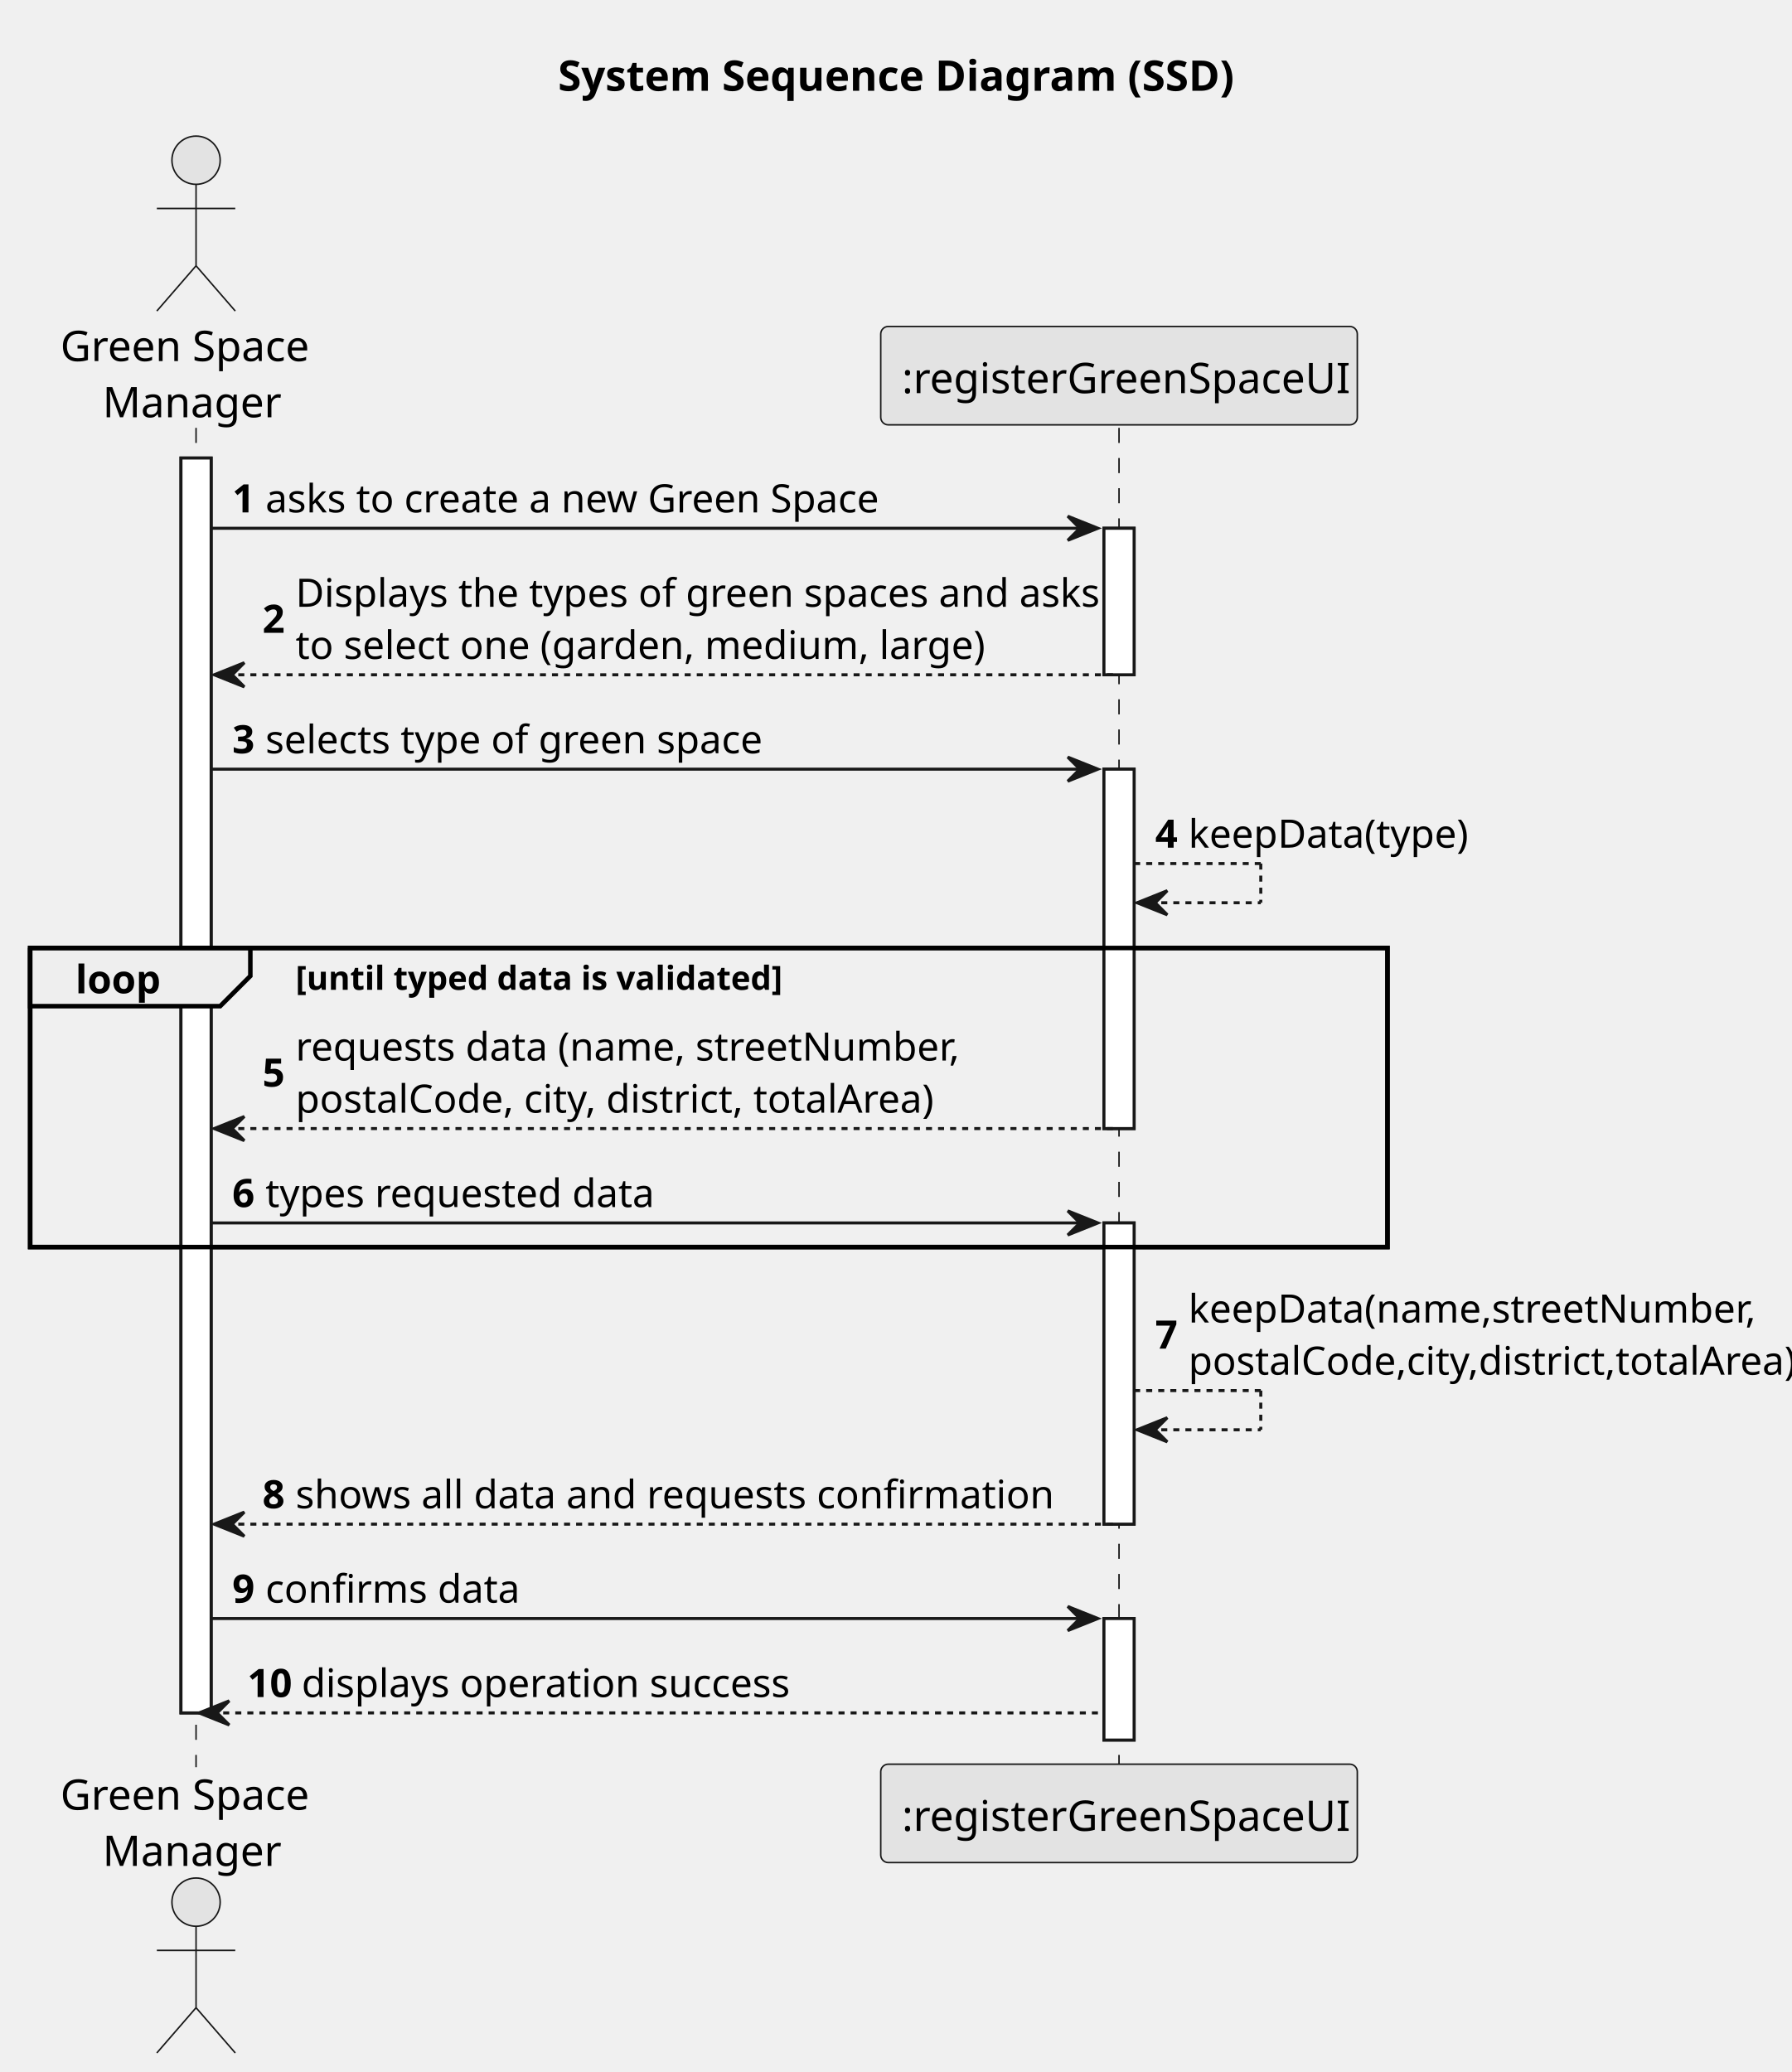
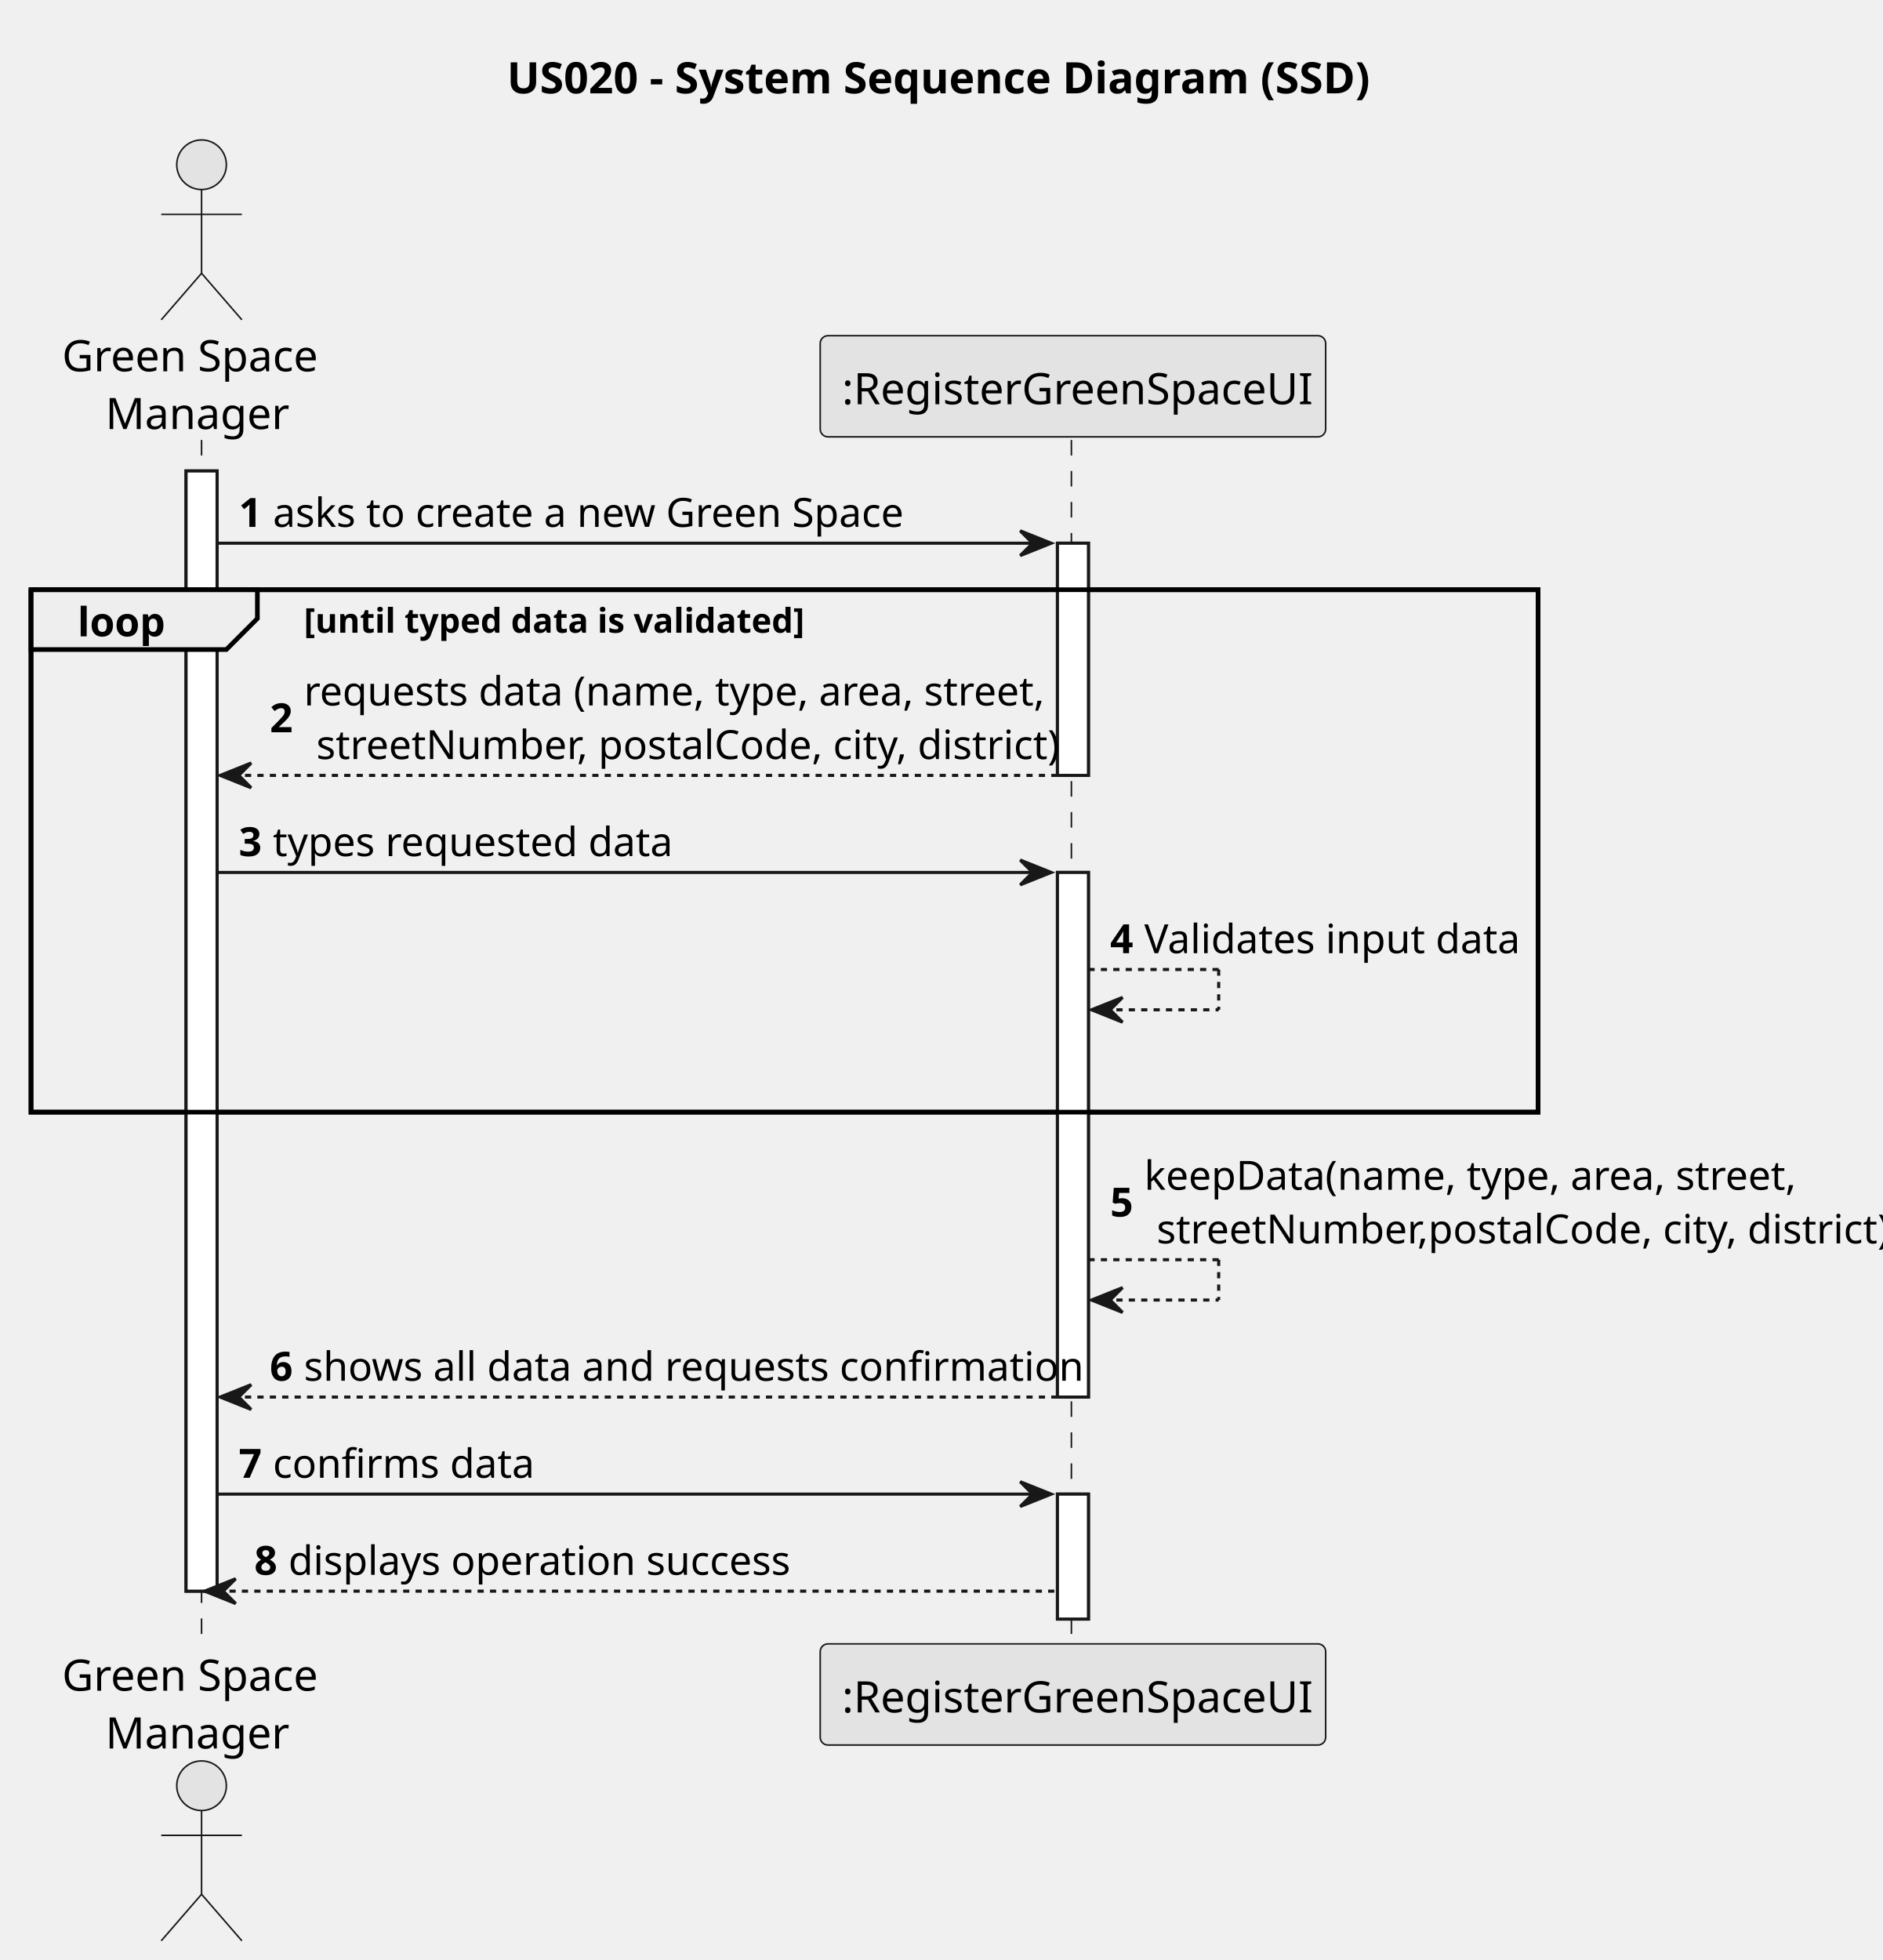
- <svg xmlns="http://www.w3.org/2000/svg" contentStyleType="text/css" height="687px" preserveAspectRatio="none" style="width:594px;height:687px;background:#FFFFFF;" version="1.1" viewBox="0 0 594 687" width="594px" zoomAndPan="magnify">
+ <svg xmlns="http://www.w3.org/2000/svg" contentStyleType="text/css" height="632px" preserveAspectRatio="none" style="width:607px;height:632px;background:#FFFFFF;" version="1.1" viewBox="0 0 607 632" width="607px" zoomAndPan="magnify">
  <defs />
  <g>
-     <text fill="#000000" font-family="sans-serif" font-size="14" font-weight="bold" lengthAdjust="spacing" textLength="228" x="185" y="30.107">System Sequence Diagram (SSD)</text>
-     <rect fill="#FFFFFF" height="416.074" style="stroke:#181818;stroke-width:1.0;" width="10" x="60" y="151.863" />
-     <rect fill="#FFFFFF" height="48.582" style="stroke:#181818;stroke-width:1.0;" width="10" x="366" y="175.154" />
-     <rect fill="#FFFFFF" height="119.164" style="stroke:#181818;stroke-width:1.0;" width="10" x="366" y="255.027" />
-     <rect fill="#FFFFFF" height="99.873" style="stroke:#181818;stroke-width:1.0;" width="10" x="366" y="405.482" />
-     <rect fill="#FFFFFF" height="40.291" style="stroke:#181818;stroke-width:1.0;" width="10" x="366" y="536.646" />
-     <rect fill="none" height="99.164" style="stroke:#000000;stroke-width:1.5;" width="450" x="10" y="314.318" />
-     <line style="stroke:#181818;stroke-width:0.5;stroke-dasharray:5.0,5.0;" x1="65" x2="65" y1="141.863" y2="585.938" />
-     <line style="stroke:#181818;stroke-width:0.5;stroke-dasharray:5.0,5.0;" x1="371" x2="371" y1="141.863" y2="585.938" />
+     <text fill="#000000" font-family="sans-serif" font-size="14" font-weight="bold" lengthAdjust="spacing" textLength="284" x="163.5" y="30.107">US020 - System Sequence Diagram (SSD)</text>
+     <rect fill="#FFFFFF" height="361.201" style="stroke:#181818;stroke-width:1.0;" width="10" x="60" y="151.863" />
+     <rect fill="#FFFFFF" height="74.873" style="stroke:#181818;stroke-width:1.0;" width="10" x="341" y="175.154" />
+     <rect fill="#FFFFFF" height="169.164" style="stroke:#181818;stroke-width:1.0;" width="10" x="341" y="281.318" />
+     <rect fill="#FFFFFF" height="40.291" style="stroke:#181818;stroke-width:1.0;" width="10" x="341" y="481.773" />
+     <rect fill="none" height="168.455" style="stroke:#000000;stroke-width:1.5;" width="486" x="10" y="190.154" />
+     <line style="stroke:#181818;stroke-width:0.5;stroke-dasharray:5.0,5.0;" x1="65" x2="65" y1="141.863" y2="531.064" />
+     <line style="stroke:#181818;stroke-width:0.5;stroke-dasharray:5.0,5.0;" x1="345.5" x2="345.5" y1="141.863" y2="531.064" />
    <text fill="#000000" font-family="sans-serif" font-size="14" lengthAdjust="spacing" textLength="84" x="20" y="119.728">Green Space</text>
    <text fill="#000000" font-family="sans-serif" font-size="14" lengthAdjust="spacing" textLength="56" x="34" y="138.35">Manager</text>
    <ellipse cx="65" cy="53.121" fill="#E3E3E3" rx="8" ry="8" style="stroke:#181818;stroke-width:0.5;" />
    <path d="M65,61.121 L65,88.121 M52,69.121 L78,69.121 M65,88.121 L52,103.121 M65,88.121 L78,103.121 " fill="none" style="stroke:#181818;stroke-width:0.5;" />
-     <text fill="#000000" font-family="sans-serif" font-size="14" lengthAdjust="spacing" textLength="84" x="20" y="600.045">Green Space</text>
-     <text fill="#000000" font-family="sans-serif" font-size="14" lengthAdjust="spacing" textLength="56" x="34" y="618.666">Manager</text>
-     <ellipse cx="65" cy="630.68" fill="#E3E3E3" rx="8" ry="8" style="stroke:#181818;stroke-width:0.5;" />
-     <path d="M65,638.68 L65,665.68 M52,646.68 L78,646.68 M65,665.68 L52,680.68 M65,665.68 L78,680.68 " fill="none" style="stroke:#181818;stroke-width:0.5;" />
-     <rect fill="#E3E3E3" height="32.621" rx="2.5" ry="2.5" style="stroke:#181818;stroke-width:0.5;" width="158" x="292" y="108.242" />
-     <text fill="#000000" font-family="sans-serif" font-size="14" lengthAdjust="spacing" textLength="144" x="299" y="130.35">:registerGreenSpaceUI</text>
-     <rect fill="#E3E3E3" height="32.621" rx="2.5" ry="2.5" style="stroke:#181818;stroke-width:0.5;" width="158" x="292" y="584.938" />
-     <text fill="#000000" font-family="sans-serif" font-size="14" lengthAdjust="spacing" textLength="144" x="299" y="607.045">:registerGreenSpaceUI</text>
-     <rect fill="#FFFFFF" height="416.074" style="stroke:#181818;stroke-width:1.0;" width="10" x="60" y="151.863" />
-     <rect fill="#FFFFFF" height="48.582" style="stroke:#181818;stroke-width:1.0;" width="10" x="366" y="175.154" />
-     <rect fill="#FFFFFF" height="119.164" style="stroke:#181818;stroke-width:1.0;" width="10" x="366" y="255.027" />
-     <rect fill="#FFFFFF" height="99.873" style="stroke:#181818;stroke-width:1.0;" width="10" x="366" y="405.482" />
-     <rect fill="#FFFFFF" height="40.291" style="stroke:#181818;stroke-width:1.0;" width="10" x="366" y="536.646" />
-     <polygon fill="#181818" points="354,171.154,364,175.154,354,179.154,358,175.154" style="stroke:#181818;stroke-width:1.0;" />
-     <line style="stroke:#181818;stroke-width:1.0;" x1="70" x2="360" y1="175.154" y2="175.154" />
+     <text fill="#000000" font-family="sans-serif" font-size="14" lengthAdjust="spacing" textLength="84" x="20" y="545.172">Green Space</text>
+     <text fill="#000000" font-family="sans-serif" font-size="14" lengthAdjust="spacing" textLength="56" x="34" y="563.793">Manager</text>
+     <ellipse cx="65" cy="575.807" fill="#E3E3E3" rx="8" ry="8" style="stroke:#181818;stroke-width:0.5;" />
+     <path d="M65,583.807 L65,610.807 M52,591.807 L78,591.807 M65,610.807 L52,625.807 M65,610.807 L78,625.807 " fill="none" style="stroke:#181818;stroke-width:0.5;" />
+     <rect fill="#E3E3E3" height="32.621" rx="2.5" ry="2.5" style="stroke:#181818;stroke-width:0.5;" width="163" x="264.5" y="108.242" />
+     <text fill="#000000" font-family="sans-serif" font-size="14" lengthAdjust="spacing" textLength="149" x="271.5" y="130.35">:RegisterGreenSpaceUI</text>
+     <rect fill="#E3E3E3" height="32.621" rx="2.5" ry="2.5" style="stroke:#181818;stroke-width:0.5;" width="163" x="264.5" y="530.064" />
+     <text fill="#000000" font-family="sans-serif" font-size="14" lengthAdjust="spacing" textLength="149" x="271.5" y="552.172">:RegisterGreenSpaceUI</text>
+     <rect fill="#FFFFFF" height="361.201" style="stroke:#181818;stroke-width:1.0;" width="10" x="60" y="151.863" />
+     <rect fill="#FFFFFF" height="74.873" style="stroke:#181818;stroke-width:1.0;" width="10" x="341" y="175.154" />
+     <rect fill="#FFFFFF" height="169.164" style="stroke:#181818;stroke-width:1.0;" width="10" x="341" y="281.318" />
+     <rect fill="#FFFFFF" height="40.291" style="stroke:#181818;stroke-width:1.0;" width="10" x="341" y="481.773" />
+     <polygon fill="#181818" points="329,171.154,339,175.154,329,179.154,333,175.154" style="stroke:#181818;stroke-width:1.0;" />
+     <line style="stroke:#181818;stroke-width:1.0;" x1="70" x2="335" y1="175.154" y2="175.154" />
    <text fill="#000000" font-family="sans-serif" font-size="13" font-weight="bold" lengthAdjust="spacing" textLength="7" x="77" y="169.892">1</text>
    <text fill="#000000" font-family="sans-serif" font-size="13" lengthAdjust="spacing" textLength="201" x="88" y="169.892">asks to create a new Green Space</text>
-     <polygon fill="#181818" points="81,219.736,71,223.736,81,227.736,77,223.736" style="stroke:#181818;stroke-width:1.0;" />
-     <line style="stroke:#181818;stroke-width:1.0;stroke-dasharray:2.0,2.0;" x1="75" x2="370" y1="223.736" y2="223.736" />
-     <text fill="#000000" font-family="sans-serif" font-size="13" font-weight="bold" lengthAdjust="spacing" textLength="7" x="87" y="209.828">2</text>
-     <text fill="#000000" font-family="sans-serif" font-size="13" lengthAdjust="spacing" textLength="261" x="98" y="201.183">Displays the types of green spaces and asks</text>
-     <text fill="#000000" font-family="sans-serif" font-size="13" lengthAdjust="spacing" textLength="216" x="98" y="218.474">to select one (garden, medium, large)</text>
-     <polygon fill="#181818" points="354,251.027,364,255.027,354,259.027,358,255.027" style="stroke:#181818;stroke-width:1.0;" />
-     <line style="stroke:#181818;stroke-width:1.0;" x1="70" x2="360" y1="255.027" y2="255.027" />
-     <text fill="#000000" font-family="sans-serif" font-size="13" font-weight="bold" lengthAdjust="spacing" textLength="7" x="77" y="249.765">3</text>
-     <text fill="#000000" font-family="sans-serif" font-size="13" lengthAdjust="spacing" textLength="160" x="88" y="249.765">selects type of green space</text>
-     <line style="stroke:#181818;stroke-width:1.0;stroke-dasharray:2.0,2.0;" x1="376" x2="418" y1="286.318" y2="286.318" />
-     <line style="stroke:#181818;stroke-width:1.0;stroke-dasharray:2.0,2.0;" x1="418" x2="418" y1="286.318" y2="299.318" />
-     <line style="stroke:#181818;stroke-width:1.0;stroke-dasharray:2.0,2.0;" x1="377" x2="418" y1="299.318" y2="299.318" />
-     <polygon fill="#181818" points="387,295.318,377,299.318,387,303.318,383,299.318" style="stroke:#181818;stroke-width:1.0;" />
-     <text fill="#000000" font-family="sans-serif" font-size="13" font-weight="bold" lengthAdjust="spacing" textLength="7" x="383" y="281.056">4</text>
-     <text fill="#000000" font-family="sans-serif" font-size="13" lengthAdjust="spacing" textLength="88" x="394" y="281.056">keepData(type)</text>
-     <path d="M10,314.318 L83,314.318 L83,323.609 L73,333.609 L10,333.609 L10,314.318 " fill="#EEEEEE" style="stroke:#000000;stroke-width:1.5;" />
-     <rect fill="none" height="99.164" style="stroke:#000000;stroke-width:1.5;" width="450" x="10" y="314.318" />
-     <text fill="#000000" font-family="sans-serif" font-size="13" font-weight="bold" lengthAdjust="spacing" textLength="28" x="25" y="329.347">loop</text>
-     <text fill="#000000" font-family="sans-serif" font-size="11" font-weight="bold" lengthAdjust="spacing" textLength="157" x="98" y="328.188">[until typed data is validated]</text>
-     <polygon fill="#181818" points="81,370.191,71,374.191,81,378.191,77,374.191" style="stroke:#181818;stroke-width:1.0;" />
-     <line style="stroke:#181818;stroke-width:1.0;stroke-dasharray:2.0,2.0;" x1="75" x2="370" y1="374.191" y2="374.191" />
-     <text fill="#000000" font-family="sans-serif" font-size="13" font-weight="bold" lengthAdjust="spacing" textLength="7" x="87" y="360.283">5</text>
-     <text fill="#000000" font-family="sans-serif" font-size="13" lengthAdjust="spacing" textLength="209" x="98" y="351.638">requests data (name, streetNumber,</text>
-     <text fill="#000000" font-family="sans-serif" font-size="13" lengthAdjust="spacing" textLength="205" x="98" y="368.929">postalCode, city, district, totalArea)</text>
-     <polygon fill="#181818" points="354,401.482,364,405.482,354,409.482,358,405.482" style="stroke:#181818;stroke-width:1.0;" />
-     <line style="stroke:#181818;stroke-width:1.0;" x1="70" x2="360" y1="405.482" y2="405.482" />
-     <text fill="#000000" font-family="sans-serif" font-size="13" font-weight="bold" lengthAdjust="spacing" textLength="7" x="77" y="400.22">6</text>
-     <text fill="#000000" font-family="sans-serif" font-size="13" lengthAdjust="spacing" textLength="122" x="88" y="400.22">types requested data</text>
-     <line style="stroke:#181818;stroke-width:1.0;stroke-dasharray:2.0,2.0;" x1="376" x2="418" y1="461.065" y2="461.065" />
-     <line style="stroke:#181818;stroke-width:1.0;stroke-dasharray:2.0,2.0;" x1="418" x2="418" y1="461.065" y2="474.065" />
-     <line style="stroke:#181818;stroke-width:1.0;stroke-dasharray:2.0,2.0;" x1="377" x2="418" y1="474.065" y2="474.065" />
-     <polygon fill="#181818" points="387,470.065,377,474.065,387,478.065,383,474.065" style="stroke:#181818;stroke-width:1.0;" />
-     <text fill="#000000" font-family="sans-serif" font-size="13" font-weight="bold" lengthAdjust="spacing" textLength="7" x="383" y="447.156">7</text>
-     <text fill="#000000" font-family="sans-serif" font-size="13" lengthAdjust="spacing" textLength="177" x="394" y="438.511">keepData(name,streetNumber,</text>
-     <text fill="#000000" font-family="sans-serif" font-size="13" lengthAdjust="spacing" textLength="193" x="394" y="455.802">postalCode,city,district,totalArea)</text>
-     <polygon fill="#181818" points="81,501.356,71,505.356,81,509.356,77,505.356" style="stroke:#181818;stroke-width:1.0;" />
-     <line style="stroke:#181818;stroke-width:1.0;stroke-dasharray:2.0,2.0;" x1="75" x2="370" y1="505.356" y2="505.356" />
-     <text fill="#000000" font-family="sans-serif" font-size="13" font-weight="bold" lengthAdjust="spacing" textLength="7" x="87" y="500.093">8</text>
-     <text fill="#000000" font-family="sans-serif" font-size="13" lengthAdjust="spacing" textLength="236" x="98" y="500.093">shows all data and requests confirmation</text>
-     <polygon fill="#181818" points="354,532.646,364,536.646,354,540.646,358,536.646" style="stroke:#181818;stroke-width:1.0;" />
-     <line style="stroke:#181818;stroke-width:1.0;" x1="70" x2="360" y1="536.646" y2="536.646" />
-     <text fill="#000000" font-family="sans-serif" font-size="13" font-weight="bold" lengthAdjust="spacing" textLength="7" x="77" y="531.384">9</text>
-     <text fill="#000000" font-family="sans-serif" font-size="13" lengthAdjust="spacing" textLength="78" x="88" y="531.384">confirms data</text>
-     <polygon fill="#181818" points="76,563.938,66,567.938,76,571.938,72,567.938" style="stroke:#181818;stroke-width:1.0;" />
-     <line style="stroke:#181818;stroke-width:1.0;stroke-dasharray:2.0,2.0;" x1="70" x2="365" y1="567.938" y2="567.938" />
-     <text fill="#000000" font-family="sans-serif" font-size="13" font-weight="bold" lengthAdjust="spacing" textLength="14" x="82" y="562.675">10</text>
-     <text fill="#000000" font-family="sans-serif" font-size="13" lengthAdjust="spacing" textLength="158" x="100" y="562.675">displays operation success</text>
+     <path d="M10,190.154 L83,190.154 L83,199.445 L73,209.445 L10,209.445 L10,190.154 " fill="#EEEEEE" style="stroke:#000000;stroke-width:1.5;" />
+     <rect fill="none" height="168.455" style="stroke:#000000;stroke-width:1.5;" width="486" x="10" y="190.154" />
+     <text fill="#000000" font-family="sans-serif" font-size="13" font-weight="bold" lengthAdjust="spacing" textLength="28" x="25" y="205.183">loop</text>
+     <text fill="#000000" font-family="sans-serif" font-size="11" font-weight="bold" lengthAdjust="spacing" textLength="157" x="98" y="204.024">[until typed data is validated]</text>
+     <polygon fill="#181818" points="81,246.027,71,250.027,81,254.027,77,250.027" style="stroke:#181818;stroke-width:1.0;" />
+     <line style="stroke:#181818;stroke-width:1.0;stroke-dasharray:2.0,2.0;" x1="75" x2="345" y1="250.027" y2="250.027" />
+     <text fill="#000000" font-family="sans-serif" font-size="13" font-weight="bold" lengthAdjust="spacing" textLength="7" x="87" y="236.119">2</text>
+     <text fill="#000000" font-family="sans-serif" font-size="13" lengthAdjust="spacing" textLength="230" x="98" y="227.474">requests data (name, type, area, street,</text>
+     <text fill="#000000" font-family="sans-serif" font-size="13" lengthAdjust="spacing" textLength="231" x="102" y="244.765">streetNumber, postalCode, city, district)</text>
+     <polygon fill="#181818" points="329,277.318,339,281.318,329,285.318,333,281.318" style="stroke:#181818;stroke-width:1.0;" />
+     <line style="stroke:#181818;stroke-width:1.0;" x1="70" x2="335" y1="281.318" y2="281.318" />
+     <text fill="#000000" font-family="sans-serif" font-size="13" font-weight="bold" lengthAdjust="spacing" textLength="7" x="77" y="276.056">3</text>
+     <text fill="#000000" font-family="sans-serif" font-size="13" lengthAdjust="spacing" textLength="122" x="88" y="276.056">types requested data</text>
+     <line style="stroke:#181818;stroke-width:1.0;stroke-dasharray:2.0,2.0;" x1="351" x2="393" y1="312.609" y2="312.609" />
+     <line style="stroke:#181818;stroke-width:1.0;stroke-dasharray:2.0,2.0;" x1="393" x2="393" y1="312.609" y2="325.609" />
+     <line style="stroke:#181818;stroke-width:1.0;stroke-dasharray:2.0,2.0;" x1="352" x2="393" y1="325.609" y2="325.609" />
+     <polygon fill="#181818" points="362,321.609,352,325.609,362,329.609,358,325.609" style="stroke:#181818;stroke-width:1.0;" />
+     <text fill="#000000" font-family="sans-serif" font-size="13" font-weight="bold" lengthAdjust="spacing" textLength="7" x="358" y="307.347">4</text>
+     <text fill="#000000" font-family="sans-serif" font-size="13" lengthAdjust="spacing" textLength="115" x="369" y="307.347">Validates input data</text>
+     <line style="stroke:#181818;stroke-width:1.0;stroke-dasharray:2.0,2.0;" x1="351" x2="393" y1="406.191" y2="406.191" />
+     <line style="stroke:#181818;stroke-width:1.0;stroke-dasharray:2.0,2.0;" x1="393" x2="393" y1="406.191" y2="419.191" />
+     <line style="stroke:#181818;stroke-width:1.0;stroke-dasharray:2.0,2.0;" x1="352" x2="393" y1="419.191" y2="419.191" />
+     <polygon fill="#181818" points="362,415.191,352,419.191,362,423.191,358,419.191" style="stroke:#181818;stroke-width:1.0;" />
+     <text fill="#000000" font-family="sans-serif" font-size="13" font-weight="bold" lengthAdjust="spacing" textLength="7" x="358" y="392.283">5</text>
+     <text fill="#000000" font-family="sans-serif" font-size="13" lengthAdjust="spacing" textLength="202" x="369" y="383.638">keepData(name, type, area, street,</text>
+     <text fill="#000000" font-family="sans-serif" font-size="13" lengthAdjust="spacing" textLength="227" x="373" y="400.929">streetNumber,postalCode, city, district)</text>
+     <polygon fill="#181818" points="81,446.482,71,450.482,81,454.482,77,450.482" style="stroke:#181818;stroke-width:1.0;" />
+     <line style="stroke:#181818;stroke-width:1.0;stroke-dasharray:2.0,2.0;" x1="75" x2="345" y1="450.482" y2="450.482" />
+     <text fill="#000000" font-family="sans-serif" font-size="13" font-weight="bold" lengthAdjust="spacing" textLength="7" x="87" y="445.22">6</text>
+     <text fill="#000000" font-family="sans-serif" font-size="13" lengthAdjust="spacing" textLength="236" x="98" y="445.22">shows all data and requests confirmation</text>
+     <polygon fill="#181818" points="329,477.773,339,481.773,329,485.773,333,481.773" style="stroke:#181818;stroke-width:1.0;" />
+     <line style="stroke:#181818;stroke-width:1.0;" x1="70" x2="335" y1="481.773" y2="481.773" />
+     <text fill="#000000" font-family="sans-serif" font-size="13" font-weight="bold" lengthAdjust="spacing" textLength="7" x="77" y="476.511">7</text>
+     <text fill="#000000" font-family="sans-serif" font-size="13" lengthAdjust="spacing" textLength="78" x="88" y="476.511">confirms data</text>
+     <polygon fill="#181818" points="76,509.065,66,513.064,76,517.064,72,513.064" style="stroke:#181818;stroke-width:1.0;" />
+     <line style="stroke:#181818;stroke-width:1.0;stroke-dasharray:2.0,2.0;" x1="70" x2="340" y1="513.064" y2="513.064" />
+     <text fill="#000000" font-family="sans-serif" font-size="13" font-weight="bold" lengthAdjust="spacing" textLength="7" x="82" y="507.802">8</text>
+     <text fill="#000000" font-family="sans-serif" font-size="13" lengthAdjust="spacing" textLength="158" x="93" y="507.802">displays operation success</text>
  </g>
</svg>
